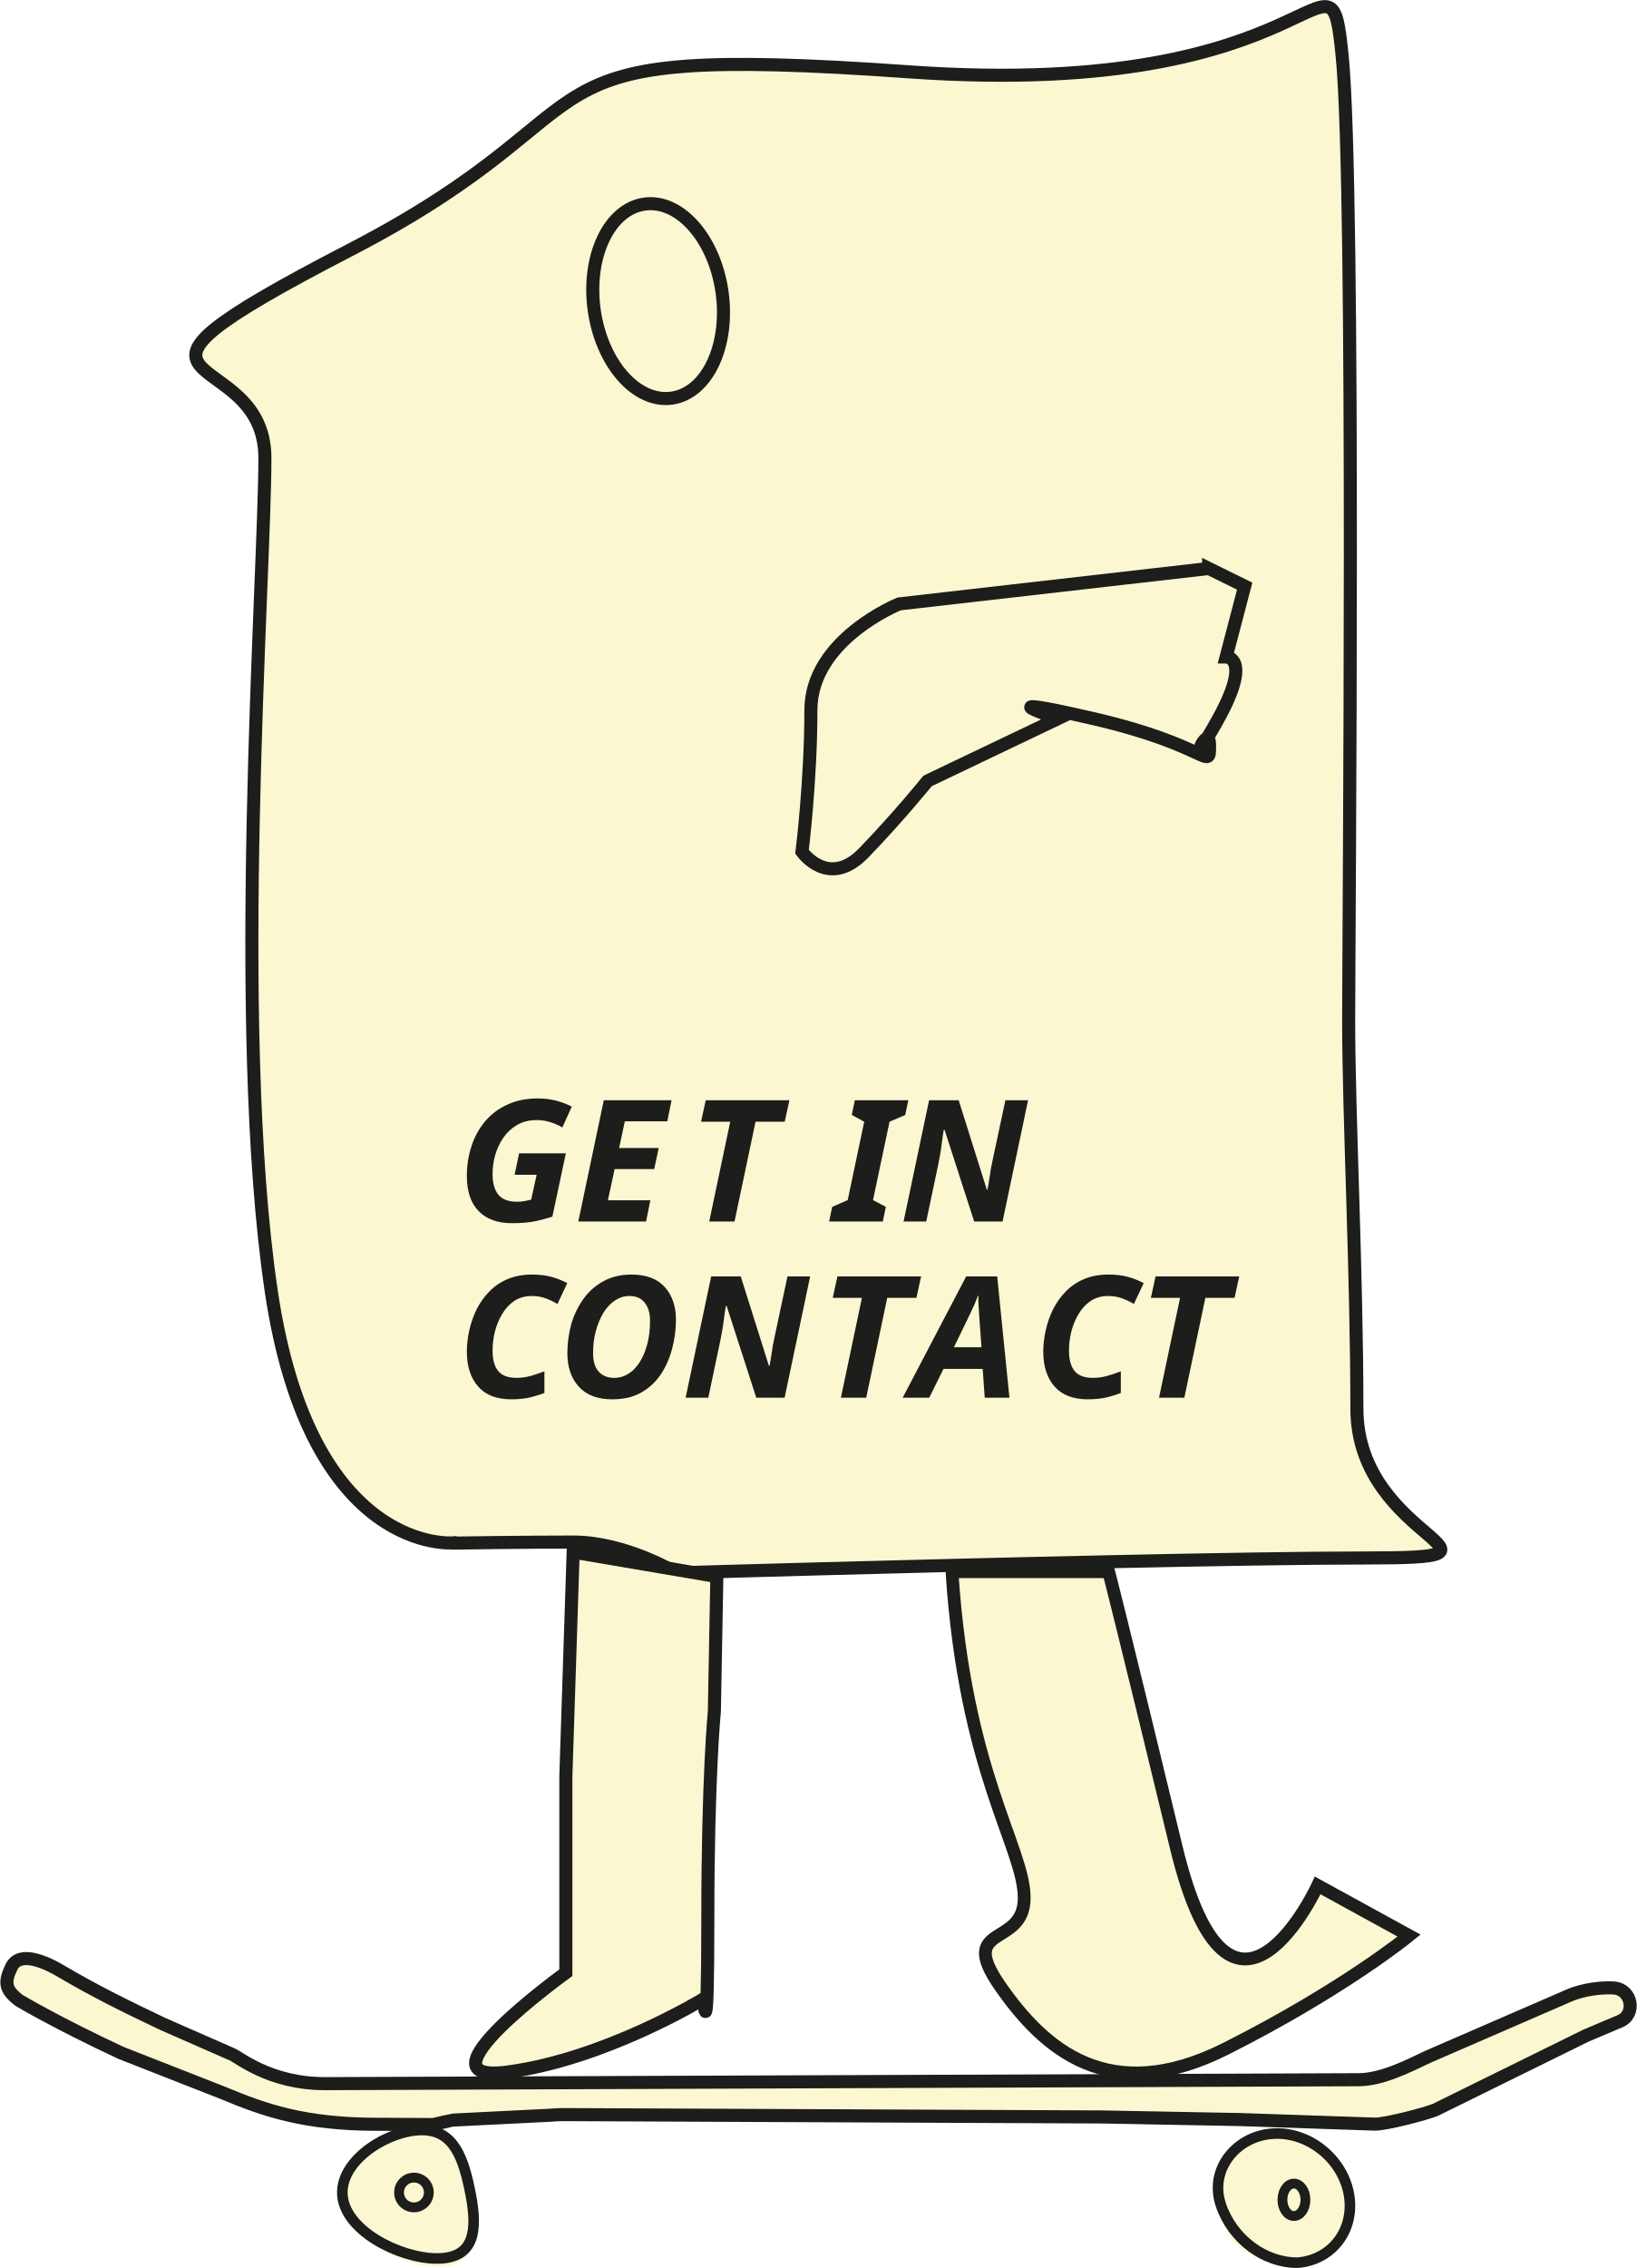
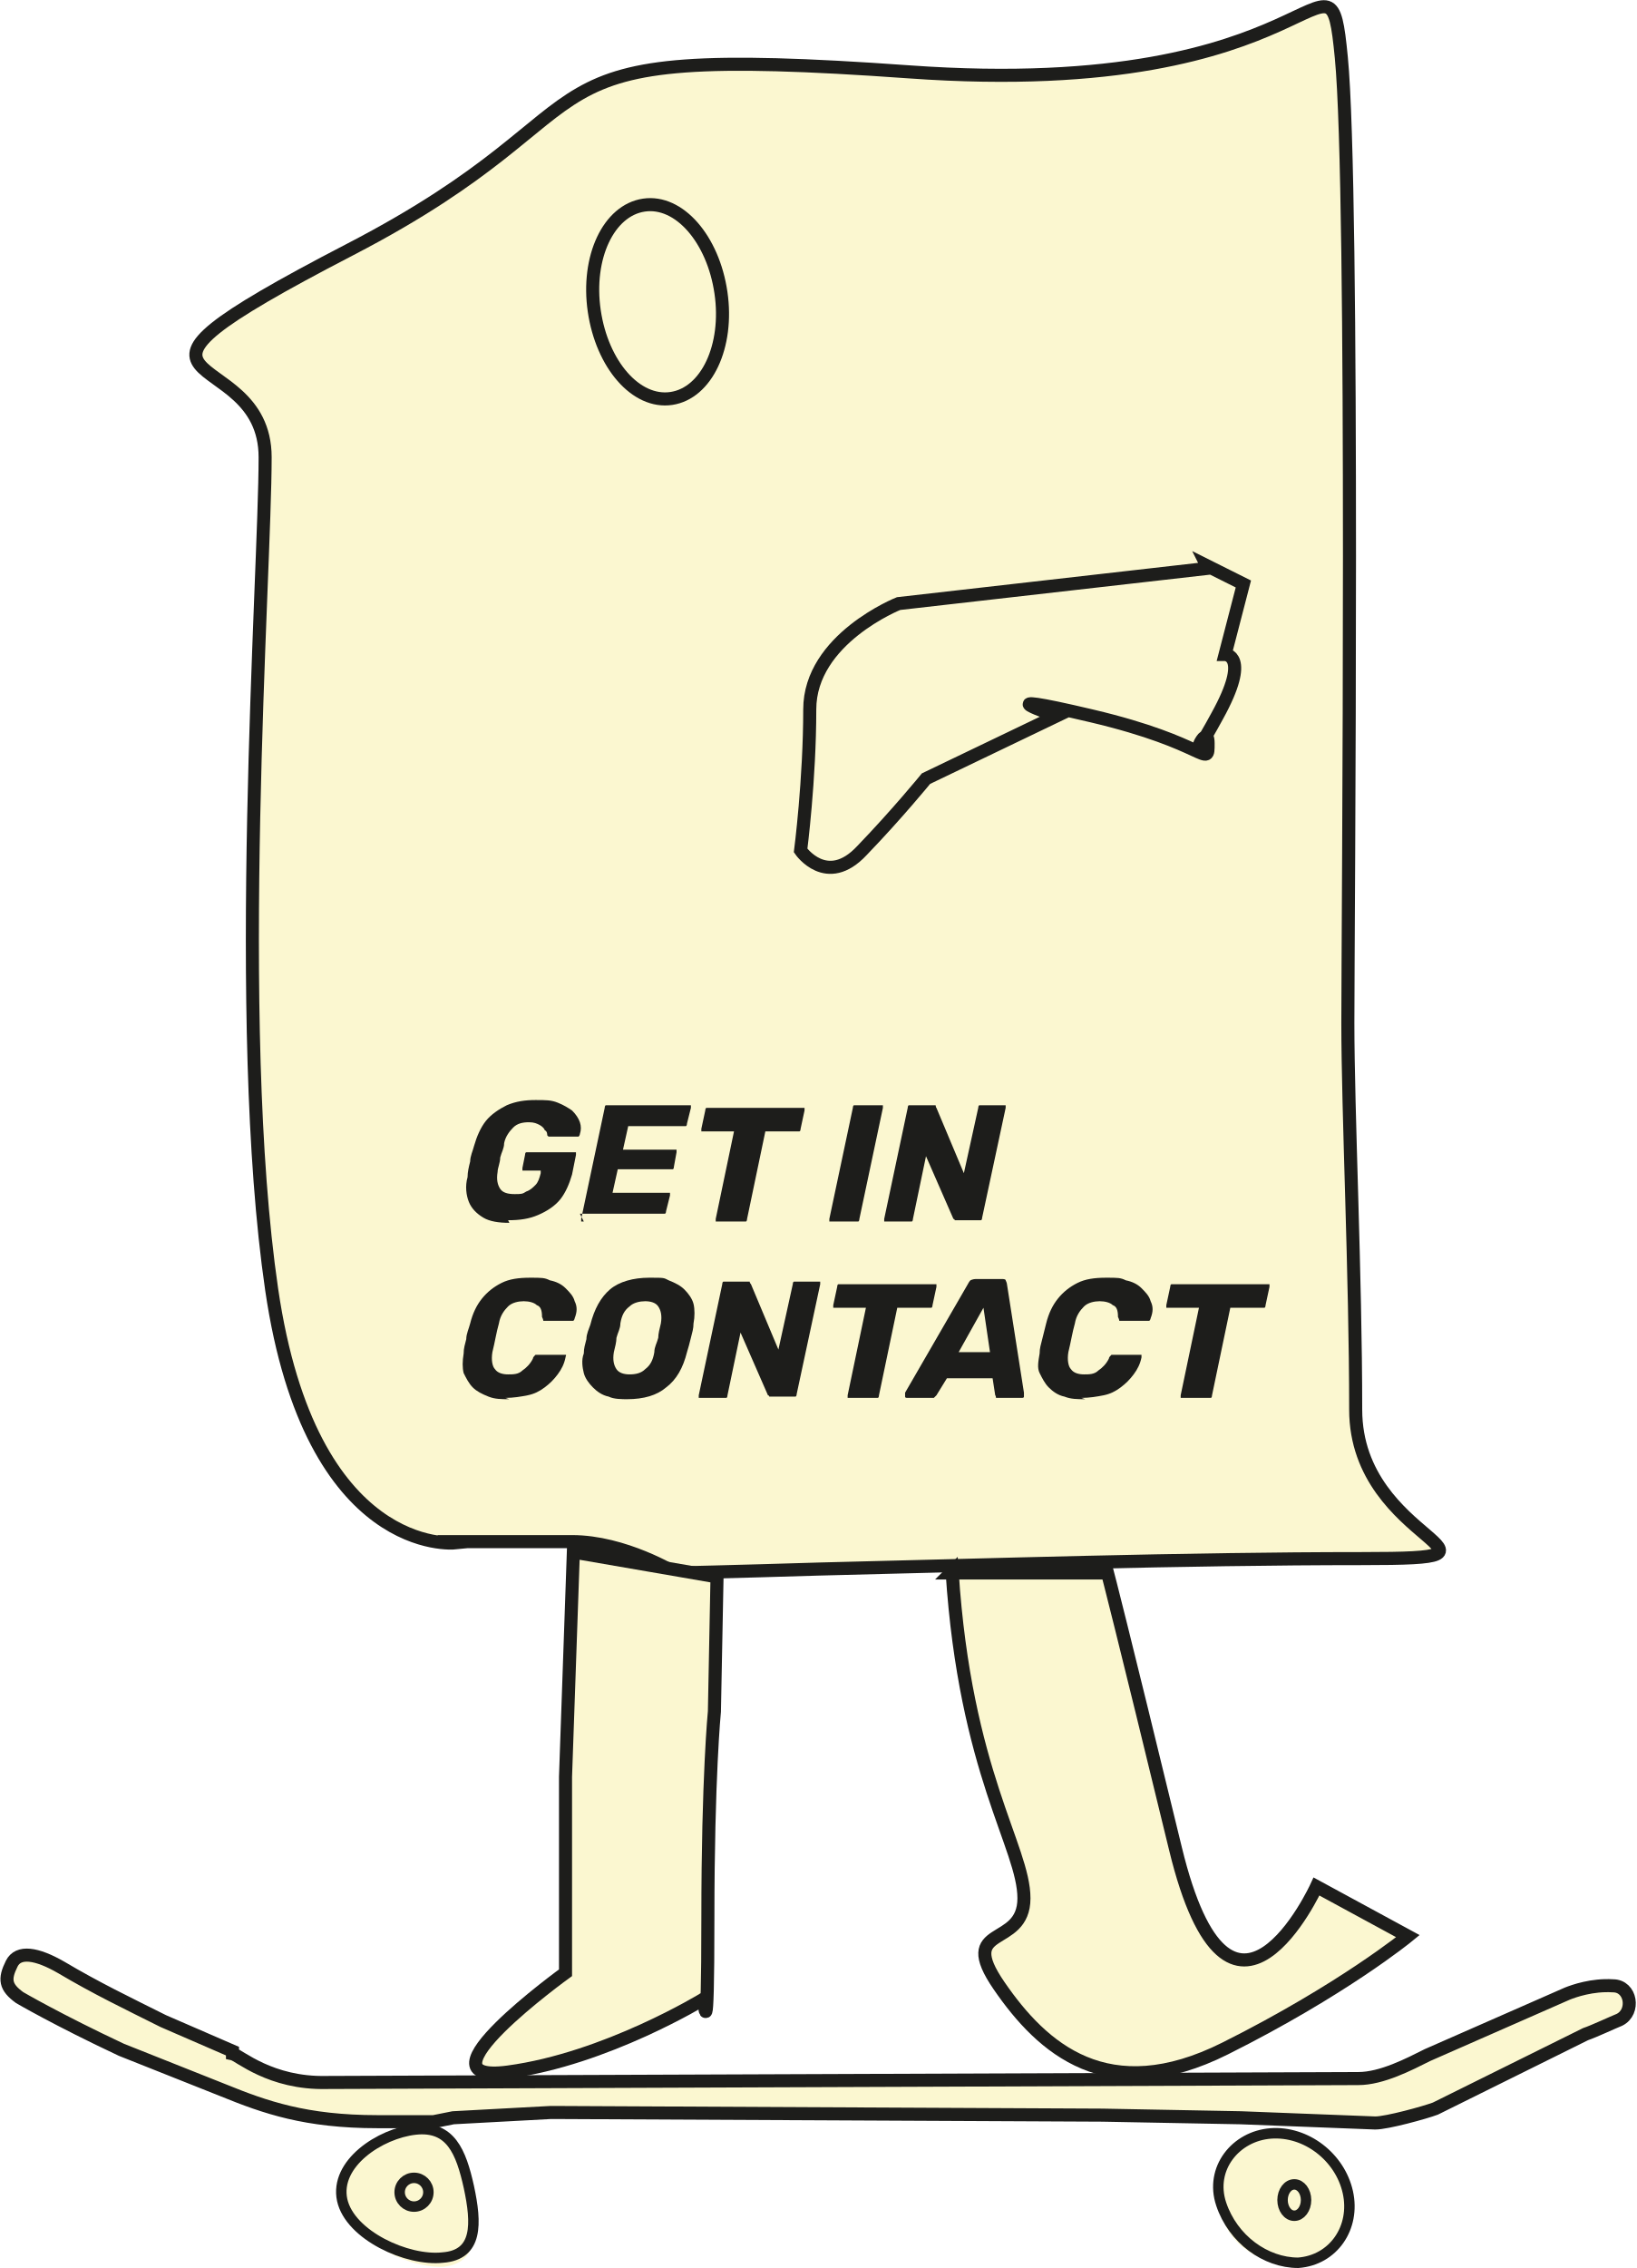
- <svg xmlns="http://www.w3.org/2000/svg" id="Ebene_2" viewBox="0 0 125.29 173.58">
+ <svg xmlns="http://www.w3.org/2000/svg" id="Ebene_2" version="1.1" viewBox="0 0 125.3 173.6">
  <defs>
    <style>
-       .cls-1, .cls-2, .cls-3, .cls-4 {
+       .st0, .st1, .st2, .st3, .st4 {
+         stroke: #1d1d1b;
+       }
+ 
+       .st0, .st2, .st3 {
        fill: none;
      }

-       .cls-1, .cls-2, .cls-3, .cls-4, .cls-5, .cls-6 {
-         stroke: #1d1d1b;
+       .st5 {
+         fill: #1d1d1b;
      }

-       .cls-2 {
-         stroke-width: .98px;
+       .st1 {
+         stroke-width: .8px;
      }

-       .cls-3 {
-         stroke-width: .81px;
-       }
- 
-       .cls-4 {
-         stroke-width: .81px;
-       }
- 
-       .cls-5, .cls-7, .cls-6 {
+       .st1, .st6, .st4 {
        fill: #fbf7d0;
      }

-       .cls-5, .cls-6 {
+       .st1, .st4 {
        stroke-miterlimit: 10;
      }

-       .cls-8 {
-         fill: #1d1d1b;
-         font-family: Rubik-BoldItalic, Rubik;
-         font-size: 13px;
-         font-style: italic;
-         font-weight: 700;
+       .st7 {
+         isolation: isolate;
      }

-       .cls-6 {
-         stroke-width: .75px;
+       .st2 {
+         stroke-width: 1px;
      }

-       .cls-9 {
-         letter-spacing: 0em;
-       }
- 
-       .cls-10 {
-         letter-spacing: -.07em;
-       }
- 
-       .cls-11 {
-         letter-spacing: -.02em;
-       }
- 
-       .cls-12 {
-         letter-spacing: -.01em;
+       .st3 {
+         stroke-width: .8px;
      }
    </style>
  </defs>
-   <g id="Ebene_1-2" data-name="Ebene_1">
+   <g id="Ebene_1-2">
    <g>
-       <path class="cls-7" d="M51.43,30.47c2.7-.38,4.42-4.01,3.85-8.11-.58-4.1-3.24-7.12-5.94-6.74-2.7.38-4.42,4.01-3.85,8.11.58,4.1,3.23,7.12,5.94,6.74" />
-       <path class="cls-7" d="M92.53,43.51l-23.69,2.71s-6.76,2.71-6.76,8.13-.68,10.84-.68,10.84c0,0,2.03,2.88,4.73.08,2.7-2.79,4.88-5.5,4.88-5.5l9.99-4.77s-6.19-2.06,2.71,0c8.89,2.06,8.89,4.11,8.89,2.06s-1.93,2.66.68-2.06c2.6-4.72.59-4.72.59-4.72l1.42-5.42-2.76-1.36Z" />
-       <path class="cls-7" d="M34.75,118.08s-11,1.09-14-19.37-.47-54.57-.47-63.66-15.47-4.55,6.5-15.91c21.97-11.37,10.72-15.92,42.85-13.64,32.13,2.27,32.13-11.37,33.13-1.14,1,10.23.49,67.07.49,73.89s.63,19.28.63,29.56,14.12,11.43.5,11.43c-8.99,0-29.03.49-41.62.83-6.49.17-10.99.31-10.99.31,0,0-3.88-2.36-7.88-2.36s-9.12.08-9.12.08" />
-       <path class="cls-1" d="M34.75,118.08s-11,1.09-14-19.37-.47-54.57-.47-63.66-15.47-4.55,6.5-15.91c21.97-11.37,10.72-15.92,42.85-13.64,32.13,2.27,32.13-11.37,33.13-1.14,1,10.23.49,67.07.49,73.89s.63,19.28.63,29.56,14.12,11.43.5,11.43c-8.99,0-29.03.49-41.62.83-6.49.17-10.99.31-10.99.31,0,0-3.88-2.36-7.88-2.36s-9.12.08-9.12.08Z" />
-       <path class="cls-7" d="M43.32,135.98v15s-11.92,8.6-4.44,7.6c7.48-1,14.99-5.6,14.99-5.6,0,0,.32,4.6.32-6.2s.5-15.8.5-15.8l.19-10.32-11-1.87-.56,17.19Z" />
-       <path class="cls-1" d="M43.32,135.98v15s-11.92,8.6-4.44,7.6c7.48-1,14.99-5.6,14.99-5.6,0,0,.32,4.6.32-6.2s.5-15.8.5-15.8l.19-10.32-11-1.87-.56,17.19Z" />
-       <path class="cls-7" d="M72.88,120.29c1,15.37,5.53,21.13,5.53,24.97s-5.18,1.92-1.86,6.72c3.33,4.8,8.33,9.34,17.33,4.8,9-4.54,14-8.64,14-8.64l-7-3.84s-6.63,14.41-10.82-2.88c-4.18-17.29-5.18-21.13-5.18-21.13h-12Z" />
-       <path class="cls-2" d="M72.88,120.29c1,15.37,5.53,21.13,5.53,24.97s-5.18,1.92-1.86,6.72c3.33,4.8,8.33,9.34,17.33,4.8,9-4.54,14-8.64,14-8.64l-7-3.84s-6.63,14.41-10.82-2.88c-4.18-17.29-5.18-21.13-5.18-21.13h-12Z" />
-       <text class="cls-8" transform="translate(34.96 93.49)">
-         <tspan x="0" y="0">GE</tspan>
-         <tspan class="cls-11" x="17.65" y="0">T</tspan>
-         <tspan class="cls-9" x="25.51" y="0" xml:space="preserve"> IN </tspan>
-       </text>
-       <text class="cls-8" transform="translate(34.96 106.97)">
-         <tspan x="0" y="0">CON</tspan>
-         <tspan class="cls-10" x="27.73" y="0">T</tspan>
-         <tspan class="cls-12" x="34.93" y="0">A</tspan>
-         <tspan x="44.13" y="0">CT</tspan>
-       </text>
-       <path class="cls-1" d="M51.43,30.47c2.7-.38,4.42-4.01,3.85-8.11-.58-4.1-3.24-7.12-5.94-6.74-2.7.38-4.42,4.01-3.85,8.11.58,4.1,3.23,7.12,5.94,6.74Z" />
-       <path class="cls-1" d="M92.53,43.51l-23.69,2.71s-6.76,2.71-6.76,8.13-.68,10.84-.68,10.84c0,0,2.03,2.88,4.73.08,2.7-2.79,4.88-5.5,4.88-5.5l9.99-4.77s-6.19-2.06,2.71,0c8.89,2.06,8.89,4.11,8.89,2.06s-1.93,2.66.68-2.06c2.6-4.72.59-4.72.59-4.72l1.42-5.42-2.76-1.36Z" />
+       <path class="st6" d="M51.4,30.5c2.7-.4,4.4-4,3.8-8.1-.6-4.1-3.2-7.1-5.9-6.7-2.7.4-4.4,4-3.8,8.1.6,4.1,3.2,7.1,5.9,6.7" />
+       <path class="st6" d="M92.5,43.5l-23.7,2.7s-6.8,2.7-6.8,8.1-.7,10.8-.7,10.8c0,0,2,2.9,4.7,0,2.7-2.8,4.9-5.5,4.9-5.5l10-4.8s-6.2-2.1,2.7,0c8.9,2.1,8.9,4.1,8.9,2.1s-1.9,2.7.7-2.1c2.6-4.7.6-4.7.6-4.7l1.4-5.4-2.8-1.4h0Z" />
+       <path class="st6" d="M34.8,118.1s-11,1.1-14-19.4-.5-54.6-.5-63.7-15.5-4.5,6.5-15.9c22-11.4,10.7-15.9,42.8-13.6,32.1,2.3,32.1-11.4,33.1-1.1,1,10.2.5,67.1.5,73.9s.6,19.3.6,29.6,14.1,11.4.5,11.4-29,.5-41.6.8c-6.5.2-11,.3-11,.3,0,0-3.9-2.4-7.9-2.4s-9.1,0-9.1,0" />
+       <path class="st0" d="M34.8,118.1s-11,1.1-14-19.4-.5-54.6-.5-63.7-15.5-4.5,6.5-15.9c22-11.4,10.7-15.9,42.8-13.6,32.1,2.3,32.1-11.4,33.1-1.1,1,10.2.5,67.1.5,73.9s.6,19.3.6,29.6,14.1,11.4.5,11.4-29,.5-41.6.8c-6.5.2-11,.3-11,.3,0,0-3.9-2.4-7.9-2.4s-9.1,0-9.1,0h0Z" />
+       <path class="st6" d="M43.3,136v15s-11.9,8.6-4.4,7.6c7.5-1,15-5.6,15-5.6,0,0,.3,4.6.3-6.2s.5-15.8.5-15.8l.2-10.3-11-1.9-.6,17.2Z" />
+       <path class="st0" d="M43.3,136v15s-11.9,8.6-4.4,7.6c7.5-1,15-5.6,15-5.6,0,0,.3,4.6.3-6.2s.5-15.8.5-15.8l.2-10.3-11-1.9-.6,17.2Z" />
+       <path class="st6" d="M72.9,120.3c1,15.4,5.5,21.1,5.5,25s-5.2,1.9-1.9,6.7c3.3,4.8,8.3,9.3,17.3,4.8s14-8.6,14-8.6l-7-3.8s-6.6,14.4-10.8-2.9c-4.2-17.3-5.2-21.1-5.2-21.1h-12Z" />
+       <path class="st2" d="M72.9,120.3c1,15.4,5.5,21.1,5.5,25s-5.2,1.9-1.9,6.7c3.3,4.8,8.3,9.3,17.3,4.8s14-8.6,14-8.6l-7-3.8s-6.6,14.4-10.8-2.9c-4.2-17.3-5.2-21.1-5.2-21.1h-12Z" />
+       <g class="st7">
+         <g class="st7">
+           <path class="st5" d="M39,93.6c-.8,0-1.5-.1-2-.4-.5-.3-.9-.7-1.1-1.2-.2-.5-.3-1.2-.1-1.9,0-.4.1-.8.2-1.2,0-.4.2-.8.3-1.2.2-.7.5-1.4.9-1.9.4-.5,1-.9,1.6-1.2.7-.3,1.4-.4,2.2-.4s1.2,0,1.7.2c.5.2.8.4,1.1.6.3.3.5.6.6.9s.1.6,0,.9c0,0,0,.1-.1.2,0,0-.1,0-.2,0h-1.9c0,0-.2,0-.2,0s0,0-.1-.1c0-.1,0-.3-.2-.4,0-.1-.2-.3-.4-.4-.2-.1-.4-.2-.8-.2-.5,0-.9.1-1.2.4s-.6.7-.7,1.2c0,.4-.2.7-.3,1.1,0,.4-.2.8-.2,1.1-.1.6,0,1,.2,1.3.2.3.6.4,1.1.4s.6,0,.9-.2c.3-.1.5-.3.7-.5.2-.2.3-.5.4-.9v-.2c0,0-1.2,0-1.2,0,0,0-.2,0-.2,0,0,0,0-.1,0-.2l.2-1c0,0,0-.2.1-.2,0,0,.2,0,.3,0h3.3c0,0,.2,0,.2,0,0,0,0,.1,0,.2l-.3,1.5c-.2.7-.5,1.4-.9,1.9s-1,.9-1.7,1.2c-.7.3-1.4.4-2.3.4Z" />
+           <path class="st5" d="M44.7,93.5c0,0-.2,0-.2,0,0,0,0-.1,0-.2l1.8-8.5c0,0,0-.2.1-.2,0,0,.2,0,.2,0h6.1c0,0,.2,0,.2,0,0,0,0,.1,0,.2l-.3,1.2c0,0,0,.2-.1.2,0,0-.2,0-.3,0h-4.1l-.4,1.8h3.9c0,0,.2,0,.2,0,0,0,0,.1,0,.2l-.2,1.1c0,0,0,.2-.1.2,0,0-.2,0-.3,0h-3.9l-.4,1.8h4.2c0,0,.2,0,.2,0,0,0,0,.1,0,.2l-.3,1.2c0,0,0,.2-.1.2,0,0-.2,0-.3,0h-6.2Z" />
+         </g>
+         <g class="st7">
+           <path class="st5" d="M55,93.5c0,0-.2,0-.2,0,0,0,0-.1,0-.2l1.4-6.7h-2.3c0,0-.2,0-.2,0,0,0,0-.1,0-.2l.3-1.4c0,0,0-.2.1-.2s.2,0,.3,0h7c0,0,.2,0,.2,0,0,0,0,.1,0,.2l-.3,1.4c0,0,0,.2-.1.2,0,0-.2,0-.3,0h-2.3l-1.4,6.7c0,0,0,.2-.1.2,0,0-.2,0-.3,0h-1.7Z" />
+         </g>
+         <g class="st7">
+           <path class="st5" d="M63.7,93.5c0,0-.2,0-.2,0,0,0,0-.1,0-.2l1.8-8.5c0,0,0-.2.1-.2s.2,0,.2,0h1.8c0,0,.2,0,.2,0s0,.1,0,.2l-1.8,8.5c0,0,0,.2-.1.2,0,0-.2,0-.2,0h-1.8Z" />
+           <path class="st5" d="M67.9,93.5c0,0-.2,0-.2,0,0,0,0-.1,0-.2l1.8-8.5c0,0,0-.2.1-.2,0,0,.2,0,.3,0h1.4c.1,0,.2,0,.3,0s0,.1.1.2l2.1,5,1.1-5c0,0,0-.2.1-.2s.2,0,.2,0h1.6c0,0,.2,0,.2,0,0,0,0,.1,0,.2l-1.8,8.4c0,0,0,.2-.1.2,0,0-.2,0-.3,0h-1.4c-.1,0-.2,0-.3,0,0,0,0-.1-.1-.1l-2.1-4.8-1,4.8c0,0,0,.2-.1.2,0,0-.2,0-.3,0h-1.6Z" />
+         </g>
+       </g>
+       <g class="st7">
+         <g class="st7">
+           <path class="st5" d="M39,107.1c-.6,0-1.1,0-1.6-.2s-.9-.4-1.2-.7-.5-.7-.7-1.1c-.1-.4-.1-.9,0-1.5,0-.4.1-.7.2-1.1,0-.4.2-.8.3-1.2.2-.8.5-1.4.9-1.9.4-.5.9-.9,1.5-1.2.6-.3,1.3-.4,2.2-.4s1.1,0,1.5.2c.5.1.9.3,1.2.6.3.3.6.6.7,1,.2.4.2.8,0,1.3,0,0,0,.1-.1.2,0,0-.1,0-.2,0h-1.8c-.1,0-.2,0-.3,0,0,0,0-.1-.1-.3,0-.5-.1-.8-.4-.9-.2-.2-.6-.3-1-.3s-.9.1-1.2.4c-.3.3-.6.7-.7,1.3-.2.7-.3,1.4-.5,2.2-.1.6,0,1.1.2,1.3.2.3.6.4,1,.4s.8,0,1.1-.3c.3-.2.6-.5.8-.9,0-.1.1-.2.2-.3,0,0,.2,0,.3,0h1.8c0,0,.1,0,.2,0s0,.1,0,.2c-.1.5-.3.9-.6,1.3-.3.4-.6.7-1,1-.4.3-.8.5-1.3.6-.5.1-1.1.2-1.7.2Z" />
+           <path class="st5" d="M48.1,107.1c-.5,0-1.1,0-1.5-.2-.5-.1-.9-.4-1.2-.7-.3-.3-.6-.7-.7-1.1-.1-.4-.2-1,0-1.5,0-.4.1-.7.2-1.1,0-.4.2-.8.3-1.1.3-1.2.8-2.1,1.5-2.7.7-.6,1.8-.9,3-.9s1.1,0,1.5.2c.5.2.9.4,1.2.7.3.3.6.7.7,1.1.1.4.1,1,0,1.5,0,.4-.1.7-.2,1.1s-.2.8-.3,1.1c-.3,1.2-.8,2.1-1.6,2.7-.7.6-1.7.9-3,.9ZM48.2,105.2c.5,0,.9-.1,1.2-.4.4-.3.6-.7.7-1.3,0-.4.2-.7.3-1.1,0-.3.1-.7.2-1.1.1-.6,0-1-.2-1.3-.2-.3-.6-.4-1-.4s-.9.1-1.2.4c-.4.3-.6.7-.7,1.3,0,.4-.2.7-.3,1.1,0,.3-.1.7-.2,1.1-.1.6,0,1,.2,1.3s.6.4,1,.4Z" />
+           <path class="st5" d="M53.7,107c0,0-.2,0-.2,0,0,0,0-.1,0-.2l1.8-8.5c0,0,0-.2.1-.2s.2,0,.3,0h1.4c.1,0,.2,0,.3,0,0,0,0,.1.1.2l2.1,5,1.1-5c0,0,0-.2.1-.2,0,0,.2,0,.2,0h1.6c0,0,.2,0,.2,0,0,0,0,.1,0,.2l-1.8,8.4c0,0,0,.2-.1.2,0,0-.2,0-.3,0h-1.4c-.1,0-.2,0-.3,0,0,0,0-.1-.1-.1l-2.1-4.8-1,4.8c0,0,0,.2-.1.2,0,0-.2,0-.3,0h-1.6Z" />
+         </g>
+         <g class="st7">
+           <path class="st5" d="M65.1,107c0,0-.2,0-.2,0,0,0,0-.1,0-.2l1.4-6.7h-2.3c0,0-.2,0-.2,0,0,0,0-.1,0-.2l.3-1.4c0,0,0-.2.1-.2,0,0,.2,0,.3,0h7c0,0,.2,0,.2,0,0,0,0,.1,0,.2l-.3,1.4c0,0,0,.2-.1.2,0,0-.2,0-.3,0h-2.3l-1.4,6.7c0,0,0,.2-.1.2,0,0-.2,0-.3,0h-1.7Z" />
+         </g>
+         <g class="st7">
+           <path class="st5" d="M69.5,107c-.1,0-.2,0-.2-.1,0,0,0-.2,0-.3l4.8-8.3c0,0,.1-.2.2-.3,0,0,.2-.1.4-.1h2c.1,0,.3,0,.3.1,0,0,.1.2.1.3l1.3,8.3c0,.1,0,.2,0,.3s-.1.1-.2.1h-1.6c-.1,0-.2,0-.3,0s0-.1-.1-.2l-.2-1.3h-3.5l-.8,1.3c0,0-.1.1-.2.2,0,0-.2,0-.3,0h-1.7ZM73.4,103.5h2.4l-.5-3.4-1.9,3.4Z" />
+         </g>
+         <g class="st7">
+           <path class="st5" d="M83.1,107.1c-.6,0-1.1,0-1.6-.2-.5-.1-.9-.4-1.2-.7-.3-.3-.5-.7-.7-1.1s-.1-.9,0-1.5c0-.4.1-.7.2-1.1s.2-.8.3-1.2c.2-.8.5-1.4.9-1.9s.9-.9,1.5-1.2c.6-.3,1.3-.4,2.2-.4s1.1,0,1.5.2c.5.1.9.3,1.2.6.3.3.6.6.7,1,.2.4.2.8,0,1.3,0,0,0,.1-.1.2,0,0-.1,0-.2,0h-1.8c-.1,0-.2,0-.3,0,0,0,0-.1-.1-.3,0-.5-.1-.8-.4-.9-.2-.2-.6-.3-1-.3s-.9.1-1.2.4c-.3.3-.6.7-.7,1.3-.2.7-.3,1.4-.5,2.2-.1.6,0,1.1.2,1.3.2.3.6.4,1,.4s.8,0,1.1-.3c.3-.2.6-.5.8-.9,0-.1.1-.2.2-.3,0,0,.2,0,.3,0h1.8c0,0,.1,0,.2,0,0,0,0,.1,0,.2-.1.5-.3.9-.6,1.3s-.6.7-1,1c-.4.3-.8.5-1.3.6-.5.1-1.1.2-1.7.2Z" />
+           <path class="st5" d="M90.6,107c0,0-.2,0-.2,0,0,0,0-.1,0-.2l1.4-6.7h-2.3c0,0-.2,0-.2,0,0,0,0-.1,0-.2l.3-1.4c0,0,0-.2.1-.2,0,0,.2,0,.3,0h7c0,0,.2,0,.2,0s0,.1,0,.2l-.3,1.4c0,0,0,.2-.1.2,0,0-.2,0-.3,0h-2.3l-1.4,6.7c0,0,0,.2-.1.2,0,0-.2,0-.3,0h-1.7Z" />
+         </g>
+       </g>
+       <path class="st0" d="M51.4,30.5c2.7-.4,4.4-4,3.8-8.1-.6-4.1-3.2-7.1-5.9-6.7-2.7.4-4.4,4-3.8,8.1.6,4.1,3.2,7.1,5.9,6.7Z" />
+       <path class="st0" d="M92.5,43.5l-23.7,2.7s-6.8,2.7-6.8,8.1-.7,10.8-.7,10.8c0,0,2,2.9,4.7,0,2.7-2.8,4.9-5.5,4.9-5.5l10-4.8s-6.2-2.1,2.7,0c8.9,2.1,8.9,4.1,8.9,2.1s-1.9,2.7.7-2.1c2.6-4.7.6-4.7.6-4.7l1.4-5.4-2.8-1.4h0Z" />
    </g>
    <g>
-       <path class="cls-5" d="M17.76,157.23c.46.14,2.86,2.27,7.21,2.24l79.04-.3c1.82,0,3.91-1.1,5.34-1.77l10.74-4.66c.54-.25,1.94-.68,3.46-.59,1.39.09,1.74,2.02.46,2.55-.46.19-2,.85-2.6,1.1l-11.53,5.68c-.79.32-3.74,1.08-4.59,1.09l-10.32-.35-10.58-.2-41.19-.18c-.37,0-.75.01-1.12.05l-7.41.37c-.06,0-1.48.34-1.54.34l-4.31-.02c-5.53,0-8.62-1.09-11.75-2.4l-7.8-3.06c-4.9-2.28-7.81-4.02-7.81-4.02-1.07-.83-1.16-1.37-.57-2.58.48-.98,1.93-.75,3.76.33,2.65,1.56,4.99,2.71,7.81,4.05l5.33,2.34Z" />
-       <path class="cls-7" d="M99.39,173.25c2.7-.25,4.42-2.69,3.85-5.43-.58-2.75-3.24-4.77-5.94-4.51-2.7.25-3.85,2.63-3.85,5.43,0,3.36,3.23,4.77,5.94,4.51" />
-       <path class="cls-4" d="M99.39,173.17c2.7-.25,4.42-2.66,3.85-5.39-.58-2.72-3.24-4.73-5.94-4.47-2.7.25-4.71,2.74-3.85,5.39s3.38,4.52,5.94,4.47Z" />
-       <path class="cls-7" d="M33.99,173.46c2.7-.27,2.64-2.89,2.06-5.85-.58-2.96-1.45-5.13-4.15-4.86-2.7.27-6.21,2.89-5.64,5.85.58,2.96,5.02,5.13,7.72,4.86" />
-       <path class="cls-3" d="M33.92,172.83c2.67-.25,2.59-2.65,2.02-5.35-.57-2.7-1.41-4.69-4.08-4.44-2.67.25-6.16,2.65-5.59,5.35.57,2.7,4.99,4.69,7.66,4.44Z" />
-       <ellipse class="cls-6" cx="99.06" cy="168.36" rx=".88" ry="1.24" />
-       <circle class="cls-6" cx="31.69" cy="167.8" r="1.14" />
+       <path class="st4" d="M17.8,157.2c.5.1,2.9,2.3,7.2,2.2l79-.3c1.8,0,3.9-1.1,5.3-1.8l10.7-4.7c.5-.2,1.9-.7,3.5-.6,1.4,0,1.7,2,.5,2.6-.5.2-2,.9-2.6,1.1l-11.5,5.7c-.8.3-3.7,1.1-4.6,1.1l-10.3-.4-10.6-.2-41.2-.2c-.4,0-.8,0-1.1,0l-7.4.4c0,0-1.5.3-1.5.3h-4.3c-5.5,0-8.6-1.1-11.8-2.4l-7.8-3.1c-4.9-2.3-7.8-4-7.8-4-1.1-.8-1.2-1.4-.6-2.6.5-1,1.9-.8,3.8.3,2.7,1.6,5,2.7,7.8,4.1l5.3,2.3h0Z" />
+       <path class="st6" d="M99.4,173.3c2.7-.2,4.4-2.7,3.8-5.4-.6-2.8-3.2-4.8-5.9-4.5-2.7.2-3.8,2.6-3.8,5.4s3.2,4.8,5.9,4.5" />
+       <path class="st3" d="M99.4,173.2c2.7-.2,4.4-2.7,3.8-5.4-.6-2.7-3.2-4.7-5.9-4.5-2.7.2-4.7,2.7-3.8,5.4s3.4,4.5,5.9,4.5Z" />
+       <path class="st6" d="M34,173.5c2.7-.3,2.6-2.9,2.1-5.9-.6-3-1.5-5.1-4.1-4.9-2.7.3-6.2,2.9-5.6,5.9.6,3,5,5.1,7.7,4.9" />
+       <path class="st3" d="M33.9,172.8c2.7-.2,2.6-2.6,2-5.4-.6-2.7-1.4-4.7-4.1-4.4s-6.2,2.6-5.6,5.4c.6,2.7,5,4.7,7.7,4.4h0Z" />
+       <ellipse class="st1" cx="99.1" cy="168.4" rx=".9" ry="1.2" />
+       <circle class="st1" cx="31.7" cy="167.8" r="1.1" />
    </g>
  </g>
</svg>
